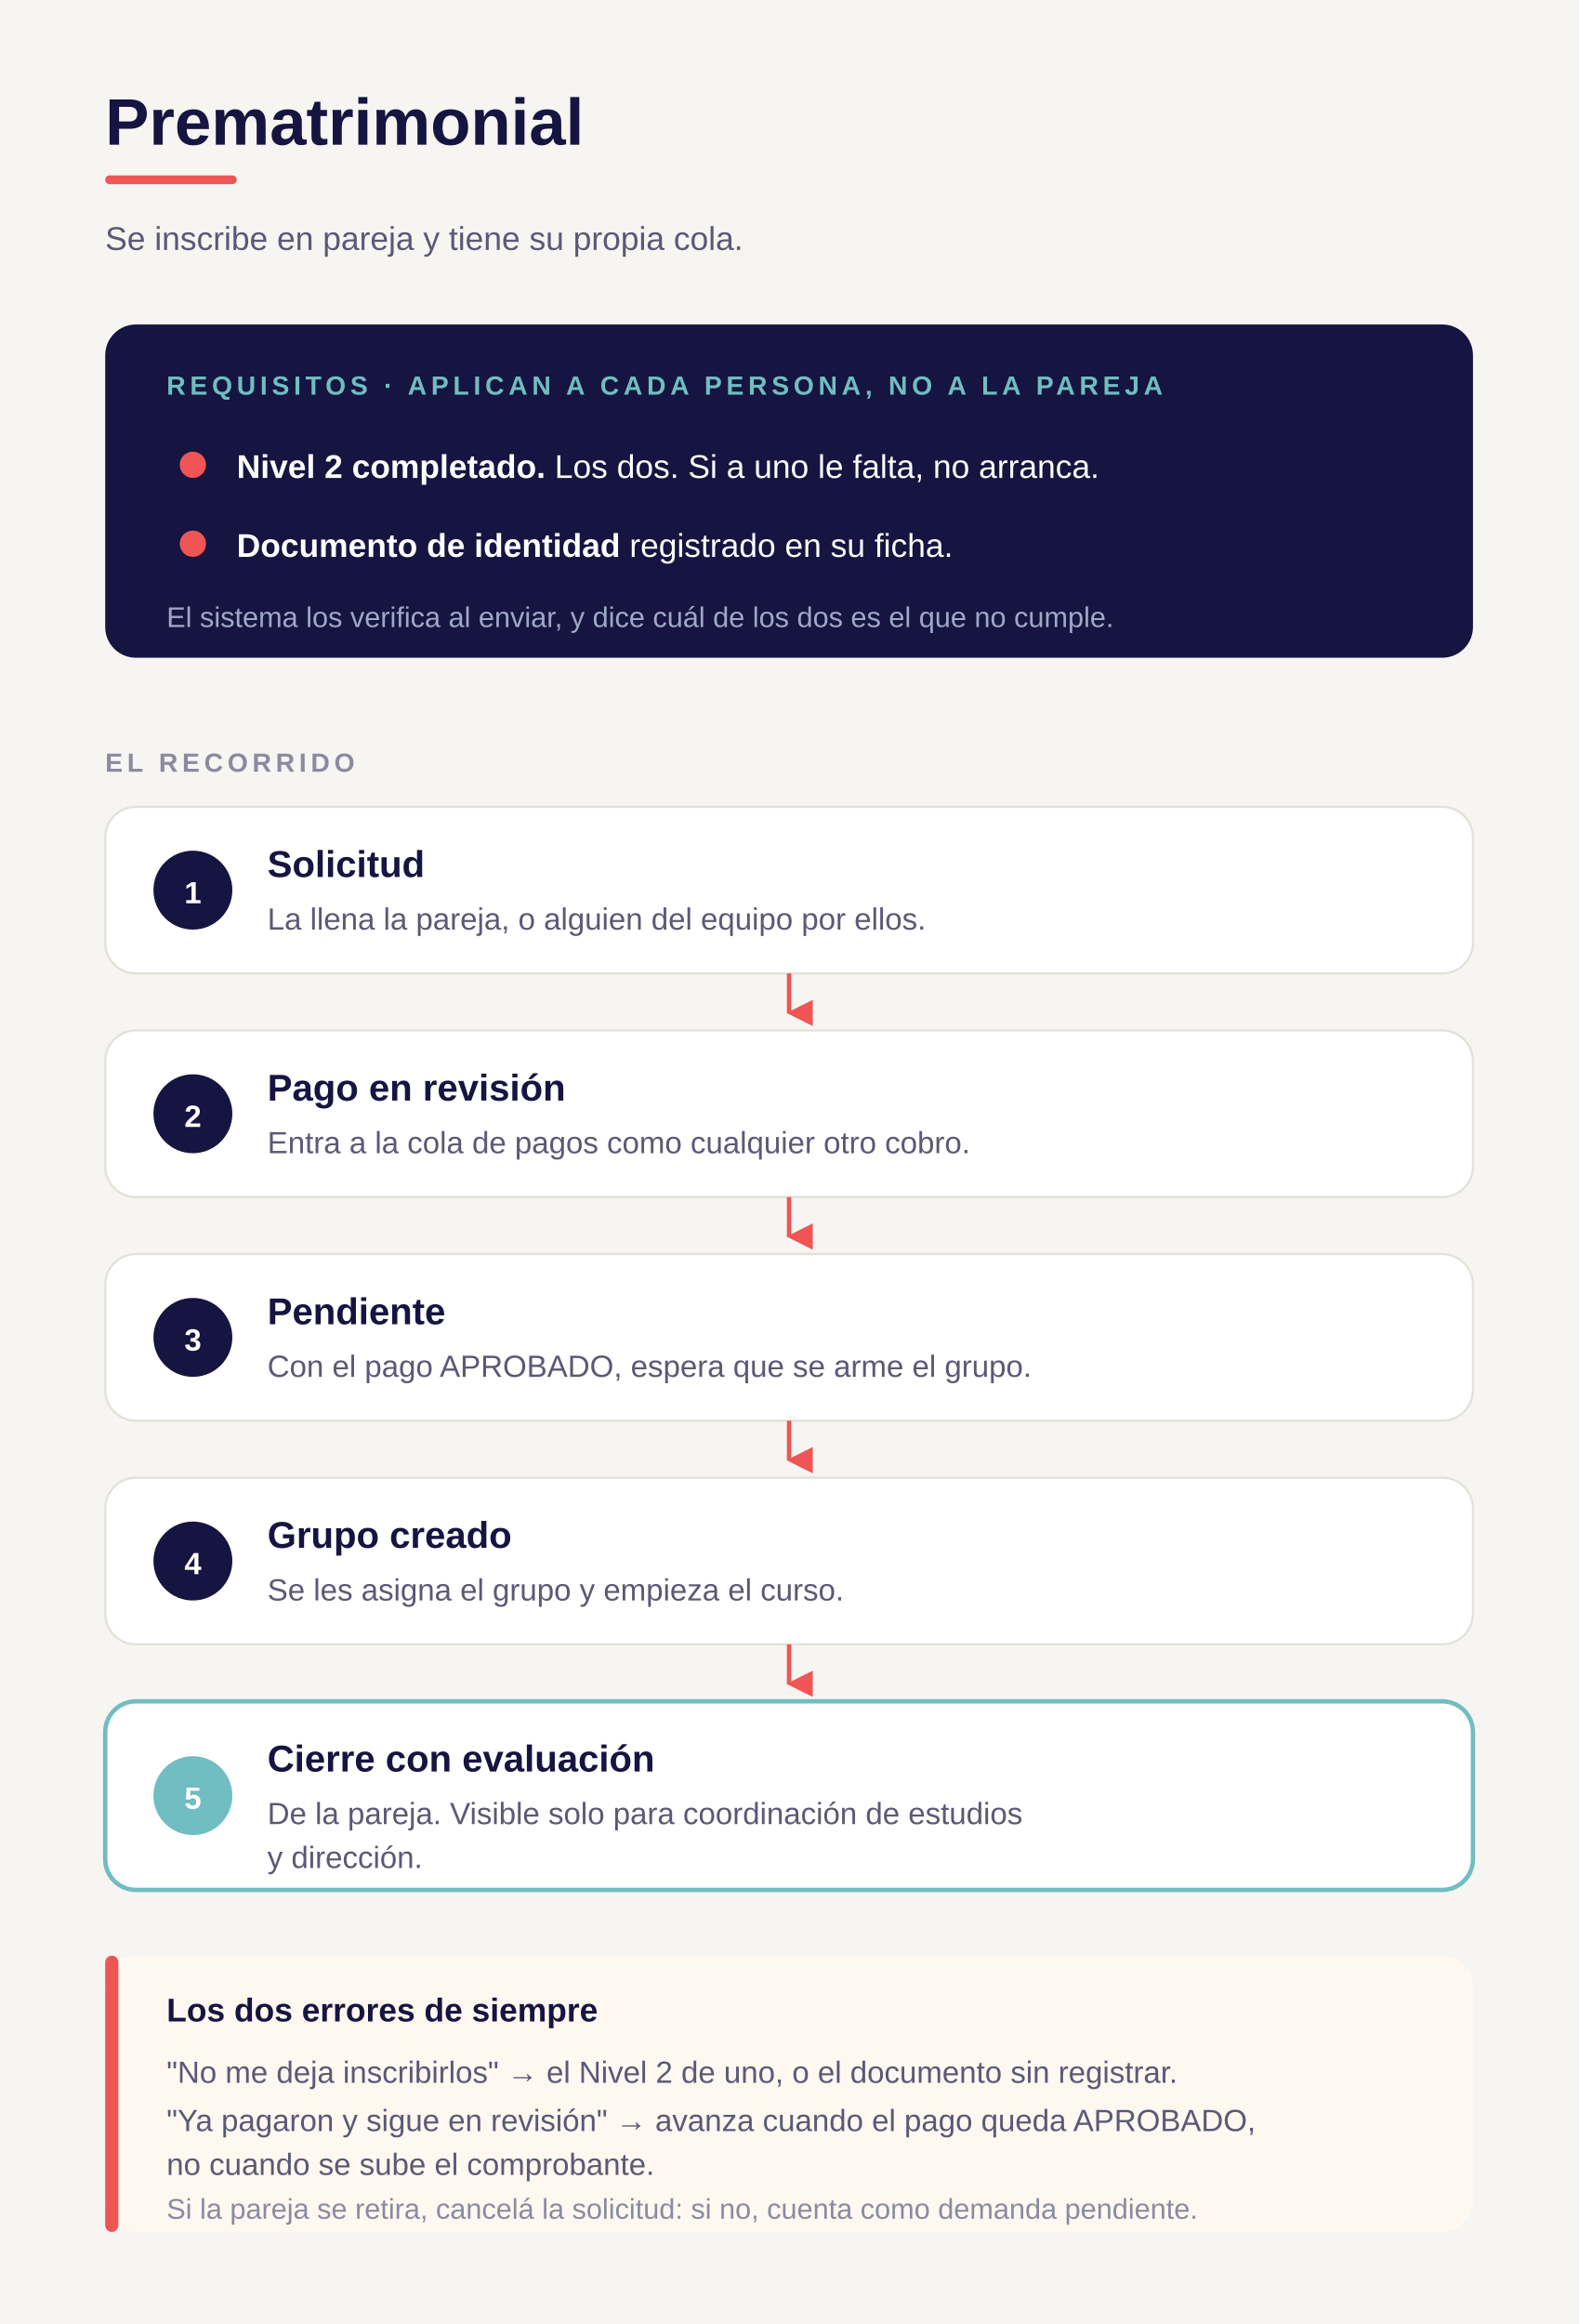
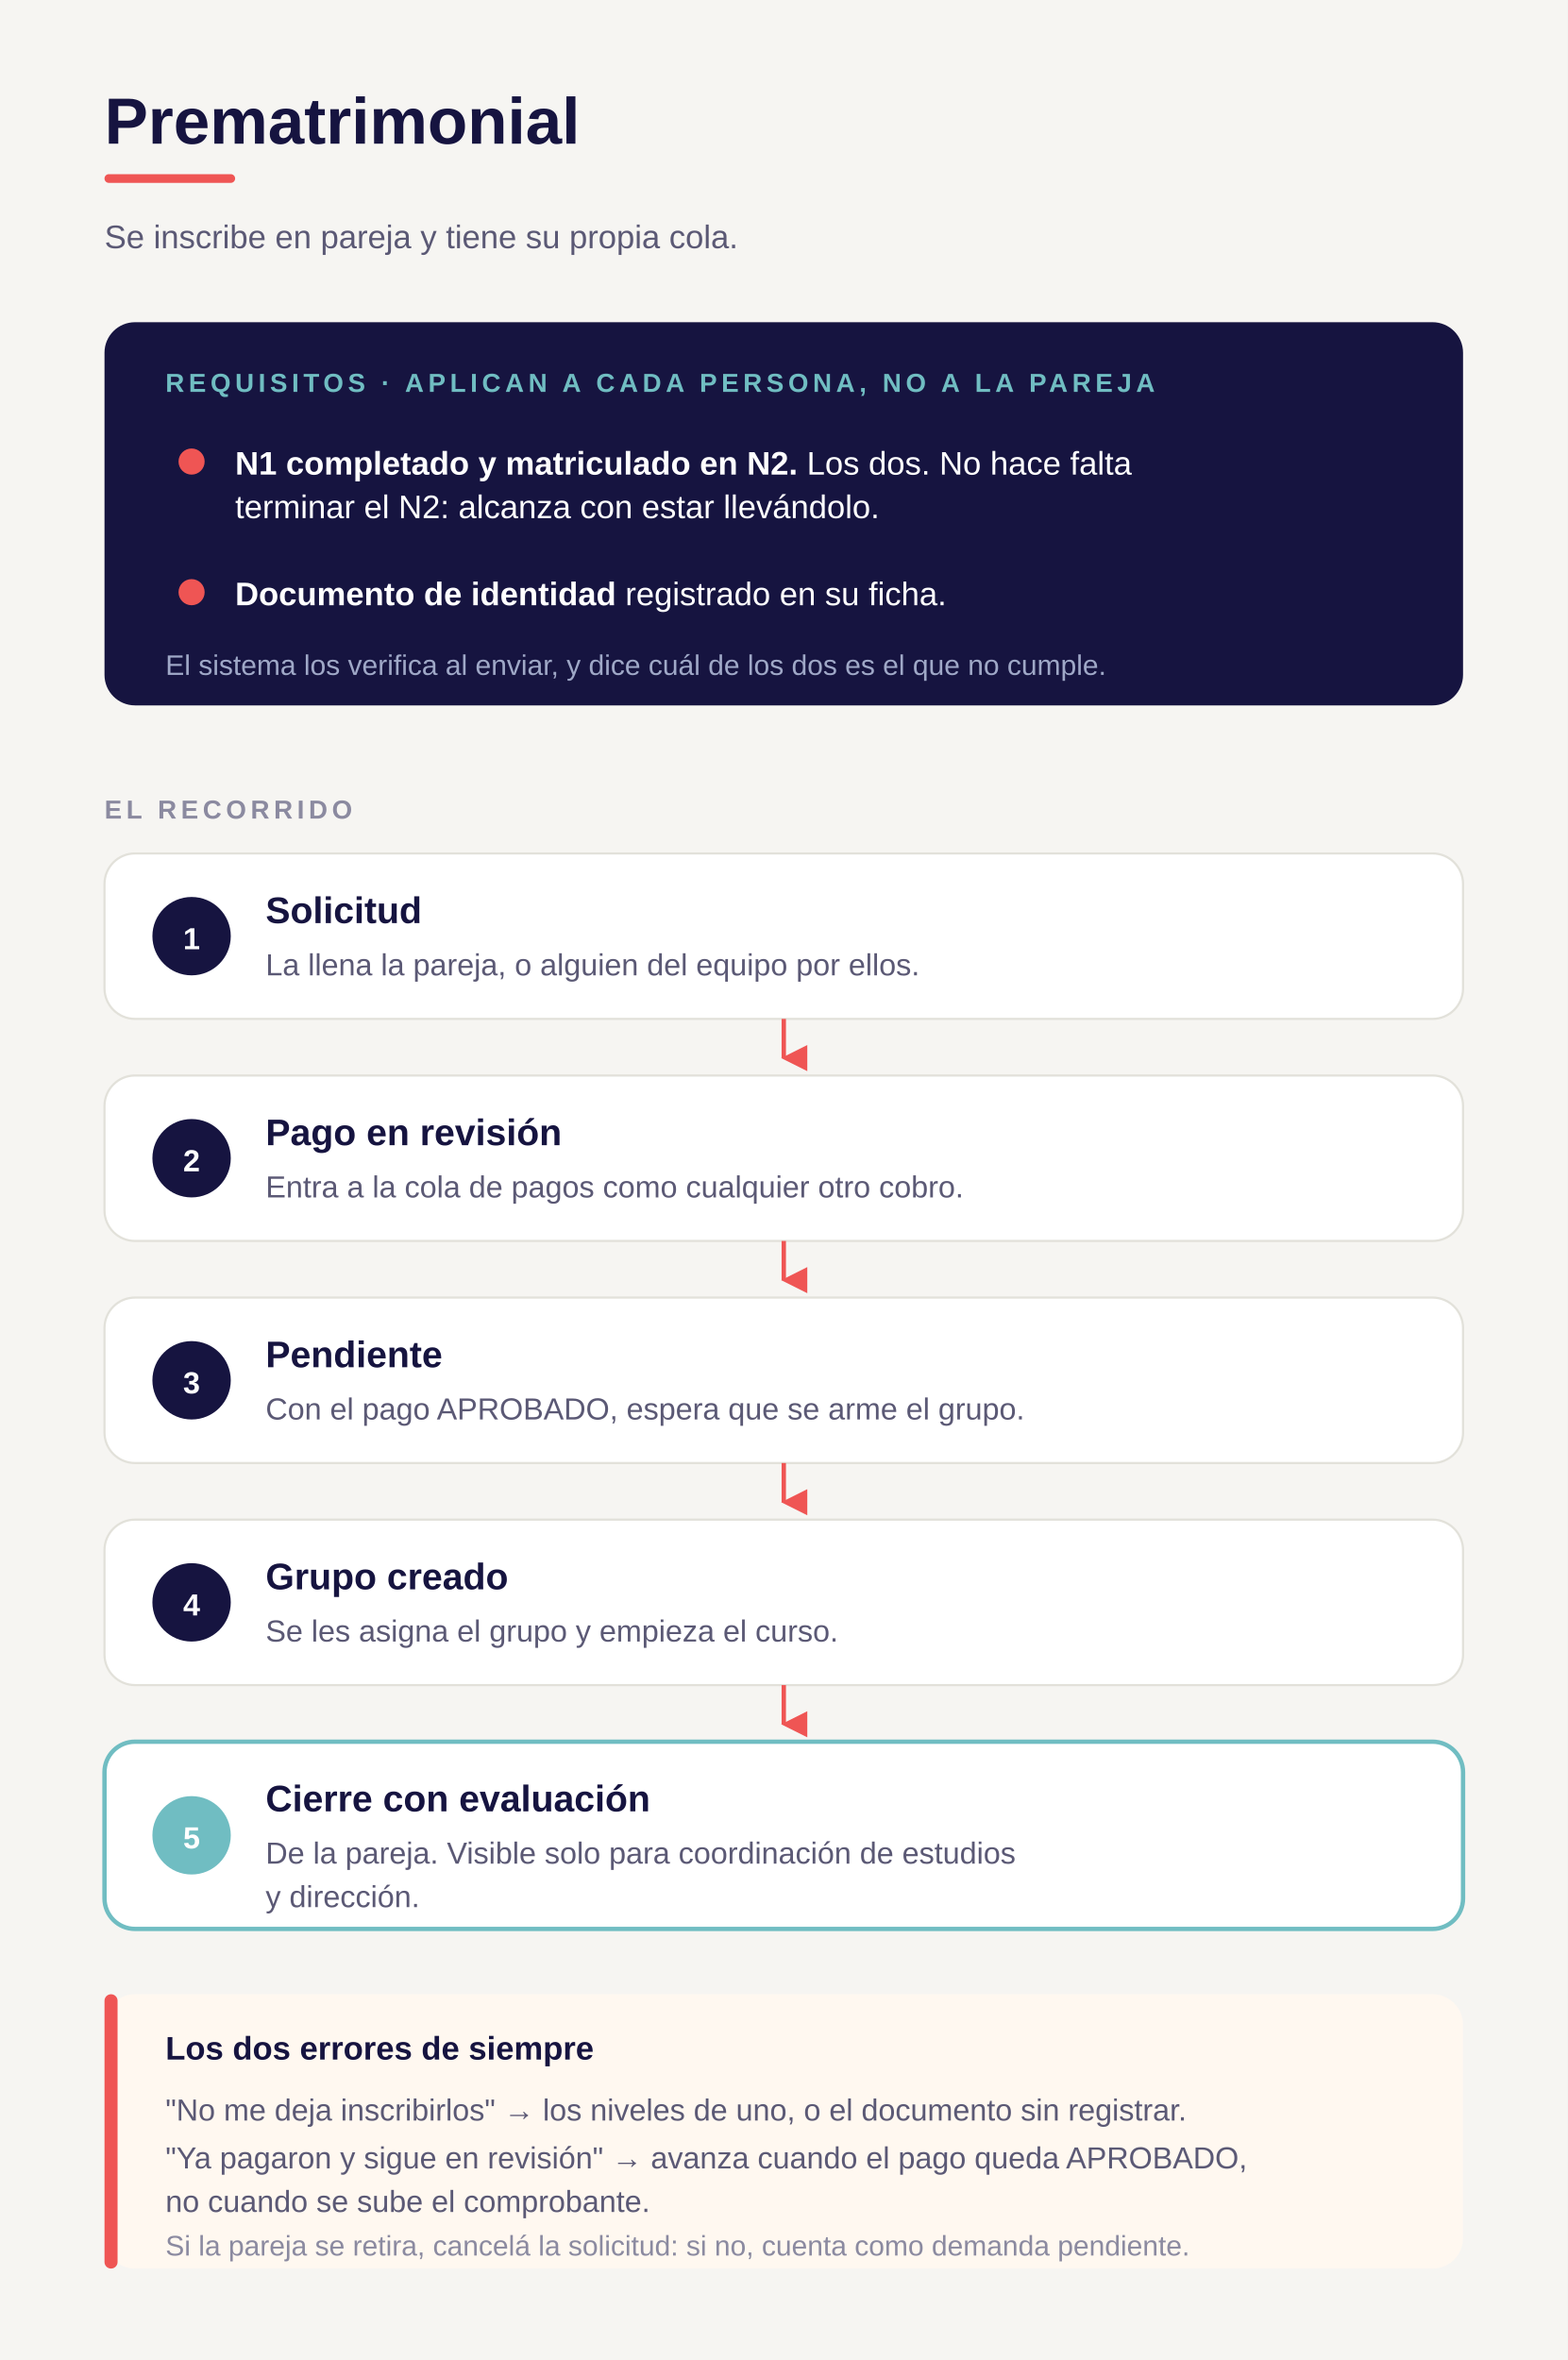
- <svg xmlns="http://www.w3.org/2000/svg" viewBox="0 0 720 1060" role="img" aria-labelledby="t-pre d-pre" font-family="Arial, Helvetica, sans-serif">
-   <rect width="720" height="1060" fill="#F6F5F2" />
+ <svg xmlns="http://www.w3.org/2000/svg" viewBox="0 0 720 1084" role="img" aria-labelledby="t-pre d-pre" font-family="Arial, Helvetica, sans-serif">
+   <rect width="720" height="1084" fill="#F6F5F2" />
  <text x="48" y="66" font-size="30" font-weight="bold" fill="#161440">Prematrimonial</text>
  <rect x="48" y="80" width="60" height="4" rx="2" fill="#EF5554" />
  <text x="48" y="114" font-size="15" fill="#5B5975">Se inscribe en pareja y tiene su propia cola.</text>
  <g>
-     <rect x="48" y="148" width="624" height="152" rx="14" fill="#161440" />
+     <rect x="48" y="148" width="624" height="176" rx="14" fill="#161440" />
    <text x="76" y="180" font-size="12" font-weight="bold" fill="#70BDC2" letter-spacing="2">REQUISITOS · APLICAN A CADA PERSONA, NO A LA PAREJA</text>
    <g font-size="15" fill="#FFFFFF">
      <circle cx="88" cy="212" r="6" fill="#EF5554" />
      <text x="108" y="218">
-         <tspan font-weight="bold">Nivel 2 completado.</tspan> Los dos. Si a uno le falta, no arranca.</text>
-       <circle cx="88" cy="248" r="6" fill="#EF5554" />
-       <text x="108" y="254">
+         <tspan font-weight="bold">N1 completado y matriculado en N2.</tspan> Los dos. No hace falta</text>
+       <text x="108" y="238">terminar el N2: alcanza con estar llevándolo.</text>
+       <circle cx="88" cy="272" r="6" fill="#EF5554" />
+       <text x="108" y="278">
        <tspan font-weight="bold">Documento de identidad</tspan> registrado en su ficha.</text>
    </g>
-     <text x="76" y="286" font-size="13" fill="#9FA8C7">El sistema los verifica al enviar, y dice cuál de los dos es el que no cumple.</text>
+     <text x="76" y="310" font-size="13" fill="#9FA8C7">El sistema los verifica al enviar, y dice cuál de los dos es el que no cumple.</text>
  </g>
-   <text x="48" y="352" font-size="12" font-weight="bold" fill="#8B8AA0" letter-spacing="2">EL RECORRIDO</text>
+   <text x="48" y="376" font-size="12" font-weight="bold" fill="#8B8AA0" letter-spacing="2">EL RECORRIDO</text>
  <g>
-     <rect x="48" y="368" width="624" height="76" rx="14" fill="#FFFFFF" stroke="#E2E1DA" />
-     <circle cx="88" cy="406" r="18" fill="#161440" />
-     <text x="88" y="412" font-size="14" font-weight="bold" fill="#FFFFFF" text-anchor="middle">1</text>
-     <text x="122" y="400" font-size="17" font-weight="bold" fill="#161440">Solicitud</text>
-     <text x="122" y="424" font-size="14" fill="#5B5975">La llena la pareja, o alguien del equipo por ellos.</text>
+     <rect x="48" y="392" width="624" height="76" rx="14" fill="#FFFFFF" stroke="#E2E1DA" />
+     <circle cx="88" cy="430" r="18" fill="#161440" />
+     <text x="88" y="436" font-size="14" font-weight="bold" fill="#FFFFFF" text-anchor="middle">1</text>
+     <text x="122" y="424" font-size="17" font-weight="bold" fill="#161440">Solicitud</text>
+     <text x="122" y="448" font-size="14" fill="#5B5975">La llena la pareja, o alguien del equipo por ellos.</text>
  </g>
-   <path d="M360 444 v18" stroke="#EF5554" stroke-width="2" marker-end="url(#pr)" />
+   <path d="M360 468 v18" stroke="#EF5554" stroke-width="2" marker-end="url(#pr)" />
  <g>
-     <rect x="48" y="470" width="624" height="76" rx="14" fill="#FFFFFF" stroke="#E2E1DA" />
-     <circle cx="88" cy="508" r="18" fill="#161440" />
-     <text x="88" y="514" font-size="14" font-weight="bold" fill="#FFFFFF" text-anchor="middle">2</text>
-     <text x="122" y="502" font-size="17" font-weight="bold" fill="#161440">Pago en revisión</text>
-     <text x="122" y="526" font-size="14" fill="#5B5975">Entra a la cola de pagos como cualquier otro cobro.</text>
+     <rect x="48" y="494" width="624" height="76" rx="14" fill="#FFFFFF" stroke="#E2E1DA" />
+     <circle cx="88" cy="532" r="18" fill="#161440" />
+     <text x="88" y="538" font-size="14" font-weight="bold" fill="#FFFFFF" text-anchor="middle">2</text>
+     <text x="122" y="526" font-size="17" font-weight="bold" fill="#161440">Pago en revisión</text>
+     <text x="122" y="550" font-size="14" fill="#5B5975">Entra a la cola de pagos como cualquier otro cobro.</text>
  </g>
-   <path d="M360 546 v18" stroke="#EF5554" stroke-width="2" marker-end="url(#pr)" />
+   <path d="M360 570 v18" stroke="#EF5554" stroke-width="2" marker-end="url(#pr)" />
  <g>
-     <rect x="48" y="572" width="624" height="76" rx="14" fill="#FFFFFF" stroke="#E2E1DA" />
-     <circle cx="88" cy="610" r="18" fill="#161440" />
-     <text x="88" y="616" font-size="14" font-weight="bold" fill="#FFFFFF" text-anchor="middle">3</text>
-     <text x="122" y="604" font-size="17" font-weight="bold" fill="#161440">Pendiente</text>
-     <text x="122" y="628" font-size="14" fill="#5B5975">Con el pago APROBADO, espera que se arme el grupo.</text>
+     <rect x="48" y="596" width="624" height="76" rx="14" fill="#FFFFFF" stroke="#E2E1DA" />
+     <circle cx="88" cy="634" r="18" fill="#161440" />
+     <text x="88" y="640" font-size="14" font-weight="bold" fill="#FFFFFF" text-anchor="middle">3</text>
+     <text x="122" y="628" font-size="17" font-weight="bold" fill="#161440">Pendiente</text>
+     <text x="122" y="652" font-size="14" fill="#5B5975">Con el pago APROBADO, espera que se arme el grupo.</text>
  </g>
-   <path d="M360 648 v18" stroke="#EF5554" stroke-width="2" marker-end="url(#pr)" />
+   <path d="M360 672 v18" stroke="#EF5554" stroke-width="2" marker-end="url(#pr)" />
  <g>
-     <rect x="48" y="674" width="624" height="76" rx="14" fill="#FFFFFF" stroke="#E2E1DA" />
-     <circle cx="88" cy="712" r="18" fill="#161440" />
-     <text x="88" y="718" font-size="14" font-weight="bold" fill="#FFFFFF" text-anchor="middle">4</text>
-     <text x="122" y="706" font-size="17" font-weight="bold" fill="#161440">Grupo creado</text>
-     <text x="122" y="730" font-size="14" fill="#5B5975">Se les asigna el grupo y empieza el curso.</text>
+     <rect x="48" y="698" width="624" height="76" rx="14" fill="#FFFFFF" stroke="#E2E1DA" />
+     <circle cx="88" cy="736" r="18" fill="#161440" />
+     <text x="88" y="742" font-size="14" font-weight="bold" fill="#FFFFFF" text-anchor="middle">4</text>
+     <text x="122" y="730" font-size="17" font-weight="bold" fill="#161440">Grupo creado</text>
+     <text x="122" y="754" font-size="14" fill="#5B5975">Se les asigna el grupo y empieza el curso.</text>
  </g>
-   <path d="M360 750 v18" stroke="#EF5554" stroke-width="2" marker-end="url(#pr)" />
+   <path d="M360 774 v18" stroke="#EF5554" stroke-width="2" marker-end="url(#pr)" />
  <g>
-     <rect x="48" y="776" width="624" height="86" rx="14" fill="#FFFFFF" stroke="#70BDC2" stroke-width="2" />
-     <circle cx="88" cy="819" r="18" fill="#70BDC2" />
-     <text x="88" y="825" font-size="14" font-weight="bold" fill="#FFFFFF" text-anchor="middle">5</text>
-     <text x="122" y="808" font-size="17" font-weight="bold" fill="#161440">Cierre con evaluación</text>
-     <text x="122" y="832" font-size="14" fill="#5B5975">De la pareja. Visible solo para coordinación de estudios</text>
-     <text x="122" y="852" font-size="14" fill="#5B5975">y dirección.</text>
+     <rect x="48" y="800" width="624" height="86" rx="14" fill="#FFFFFF" stroke="#70BDC2" stroke-width="2" />
+     <circle cx="88" cy="843" r="18" fill="#70BDC2" />
+     <text x="88" y="849" font-size="14" font-weight="bold" fill="#FFFFFF" text-anchor="middle">5</text>
+     <text x="122" y="832" font-size="17" font-weight="bold" fill="#161440">Cierre con evaluación</text>
+     <text x="122" y="856" font-size="14" fill="#5B5975">De la pareja. Visible solo para coordinación de estudios</text>
+     <text x="122" y="876" font-size="14" fill="#5B5975">y dirección.</text>
  </g>
  <g>
-     <rect x="48" y="892" width="624" height="126" rx="14" fill="#FFF8F0" />
-     <rect x="48" y="892" width="6" height="126" rx="3" fill="#EF5554" />
-     <text x="76" y="922" font-size="15" font-weight="bold" fill="#161440">Los dos errores de siempre</text>
-     <text x="76" y="950" font-size="14" fill="#5B5975">"No me deja inscribirlos" → el Nivel 2 de uno, o el documento sin registrar.</text>
-     <text x="76" y="972" font-size="14" fill="#5B5975">"Ya pagaron y sigue en revisión" → avanza cuando el pago queda APROBADO,</text>
-     <text x="76" y="992" font-size="14" fill="#5B5975">no cuando se sube el comprobante.</text>
-     <text x="76" y="1012" font-size="13" fill="#8B8AA0">Si la pareja se retira, cancelá la solicitud: si no, cuenta como demanda pendiente.</text>
+     <rect x="48" y="916" width="624" height="126" rx="14" fill="#FFF8F0" />
+     <rect x="48" y="916" width="6" height="126" rx="3" fill="#EF5554" />
+     <text x="76" y="946" font-size="15" font-weight="bold" fill="#161440">Los dos errores de siempre</text>
+     <text x="76" y="974" font-size="14" fill="#5B5975">"No me deja inscribirlos" → los niveles de uno, o el documento sin registrar.</text>
+     <text x="76" y="996" font-size="14" fill="#5B5975">"Ya pagaron y sigue en revisión" → avanza cuando el pago queda APROBADO,</text>
+     <text x="76" y="1016" font-size="14" fill="#5B5975">no cuando se sube el comprobante.</text>
+     <text x="76" y="1036" font-size="13" fill="#8B8AA0">Si la pareja se retira, cancelá la solicitud: si no, cuenta como demanda pendiente.</text>
  </g>
  <defs>
    <marker id="pr" viewBox="0 0 10 10" refX="5" refY="9" markerWidth="6" markerHeight="6" orient="auto">
      <path d="M0 0 L10 0 L5 10 z" fill="#EF5554" />
    </marker>
  </defs>
</svg>
